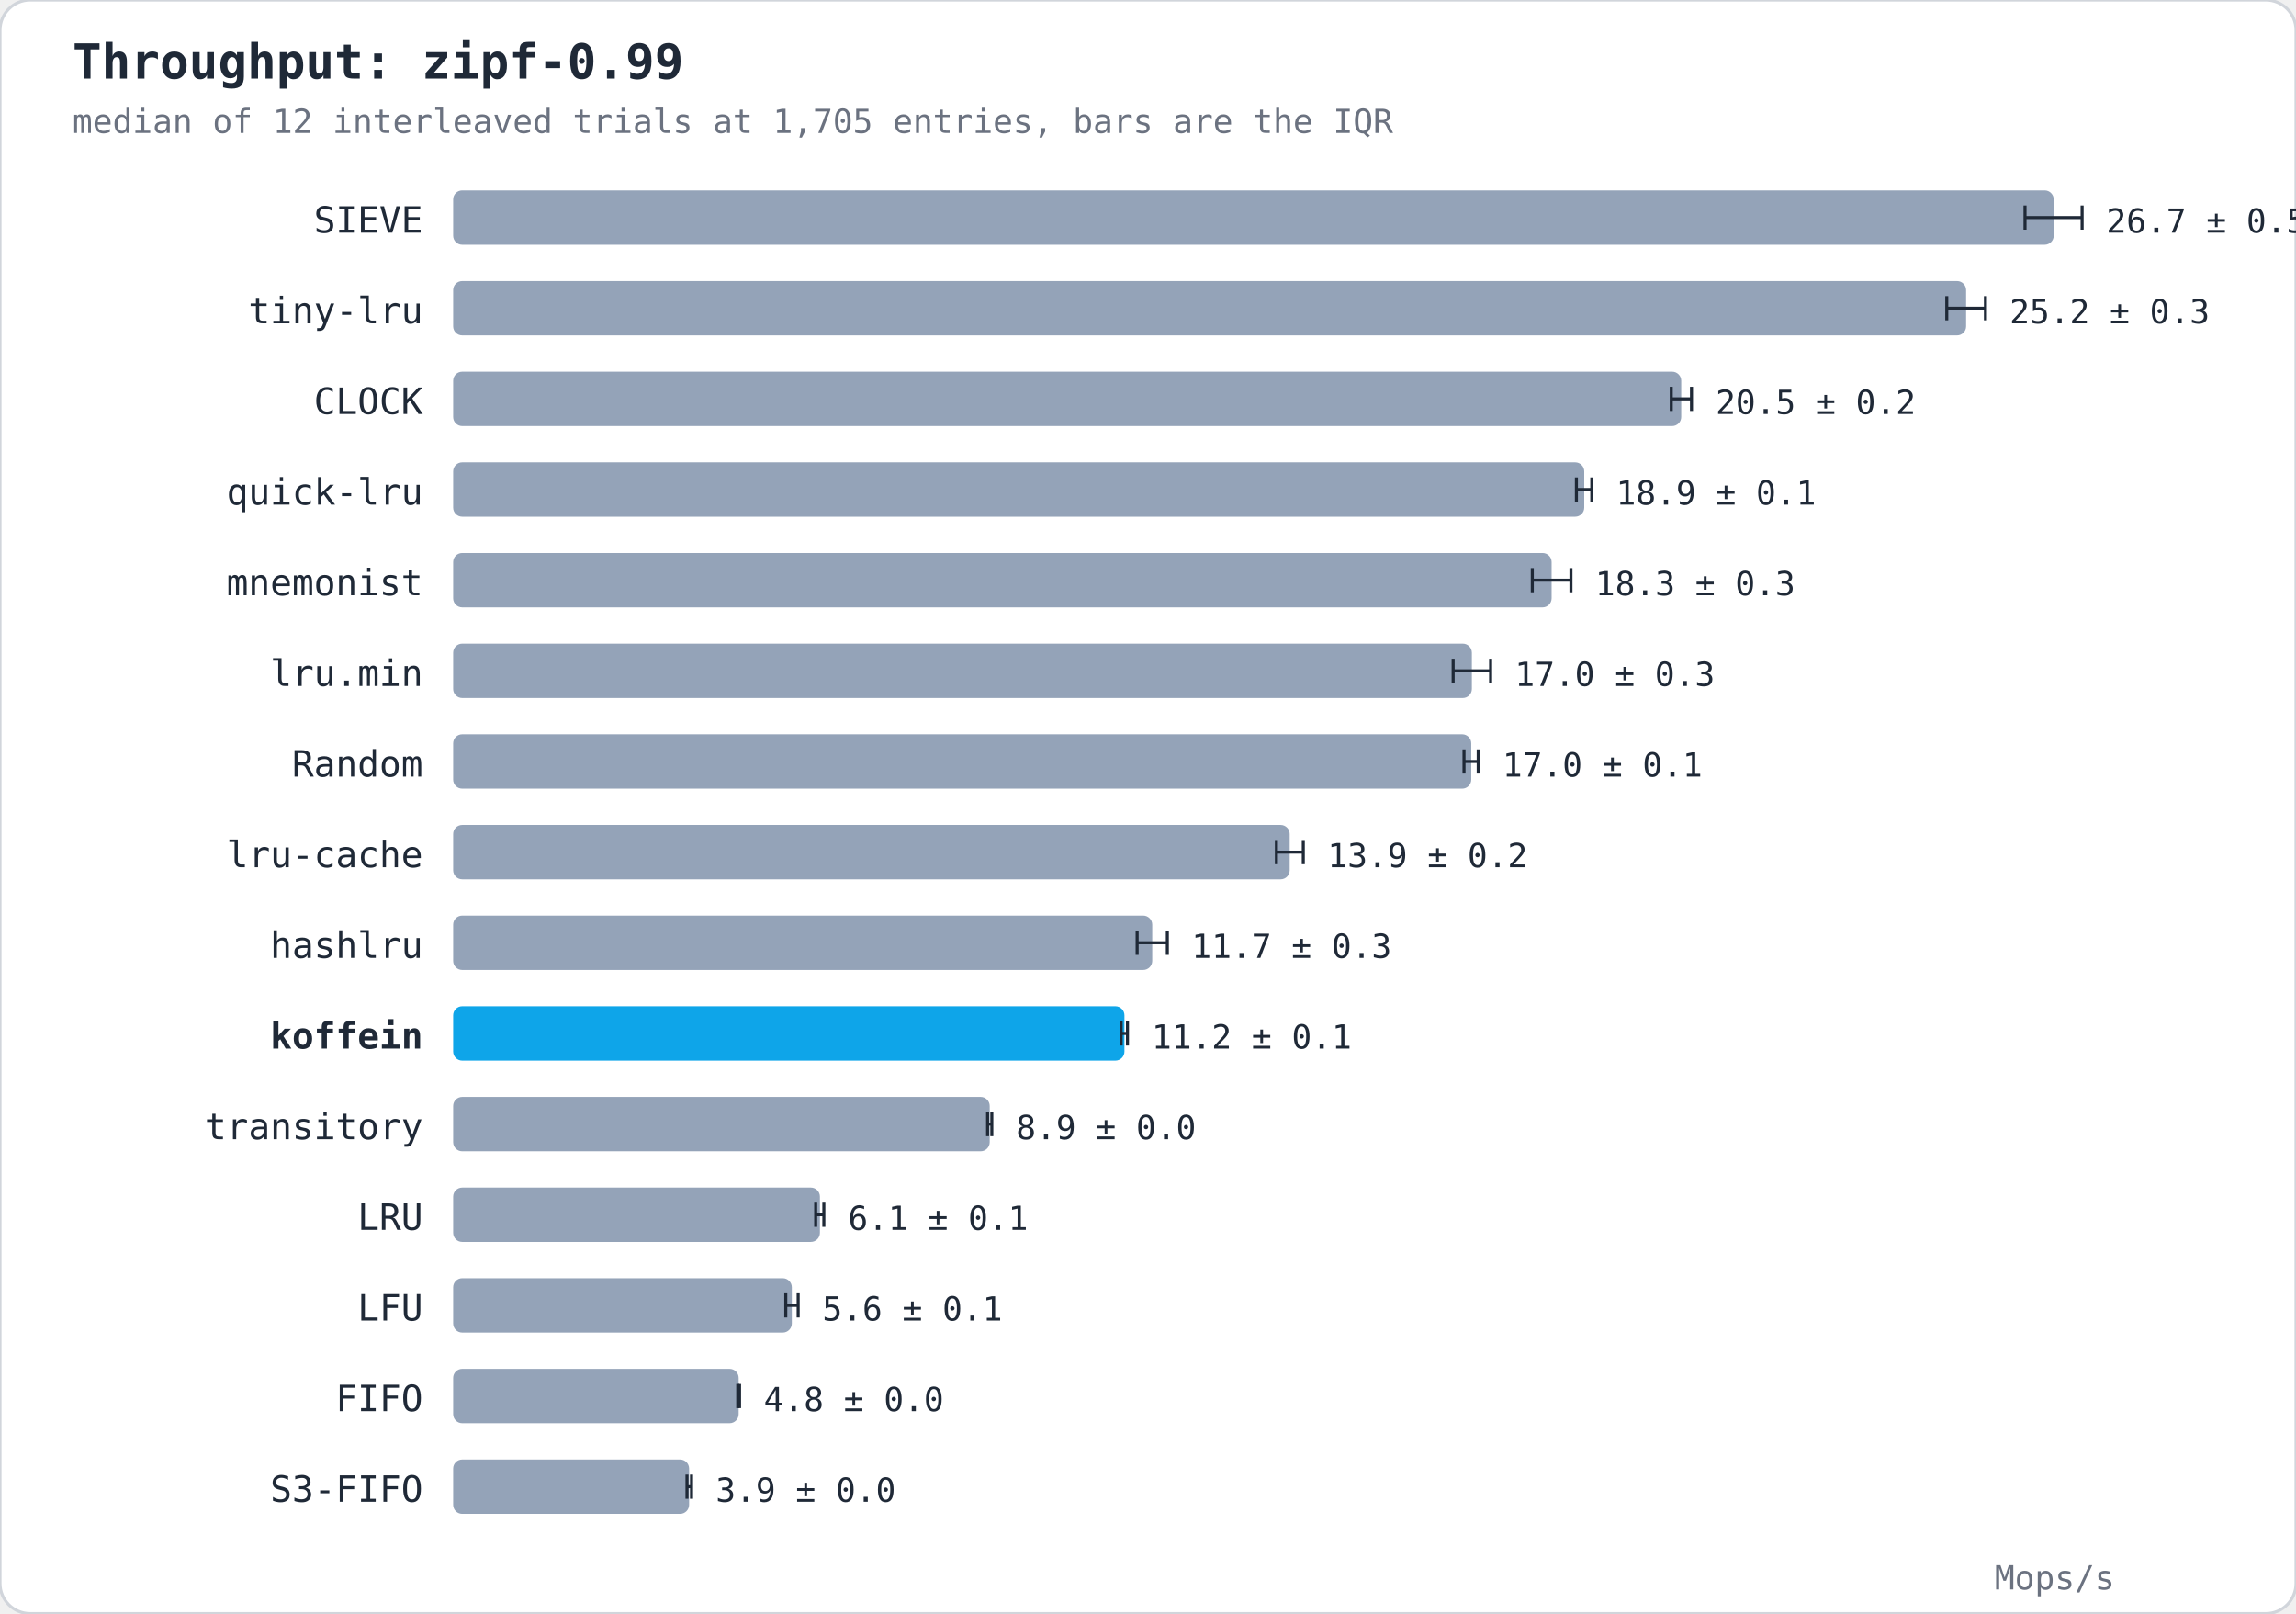
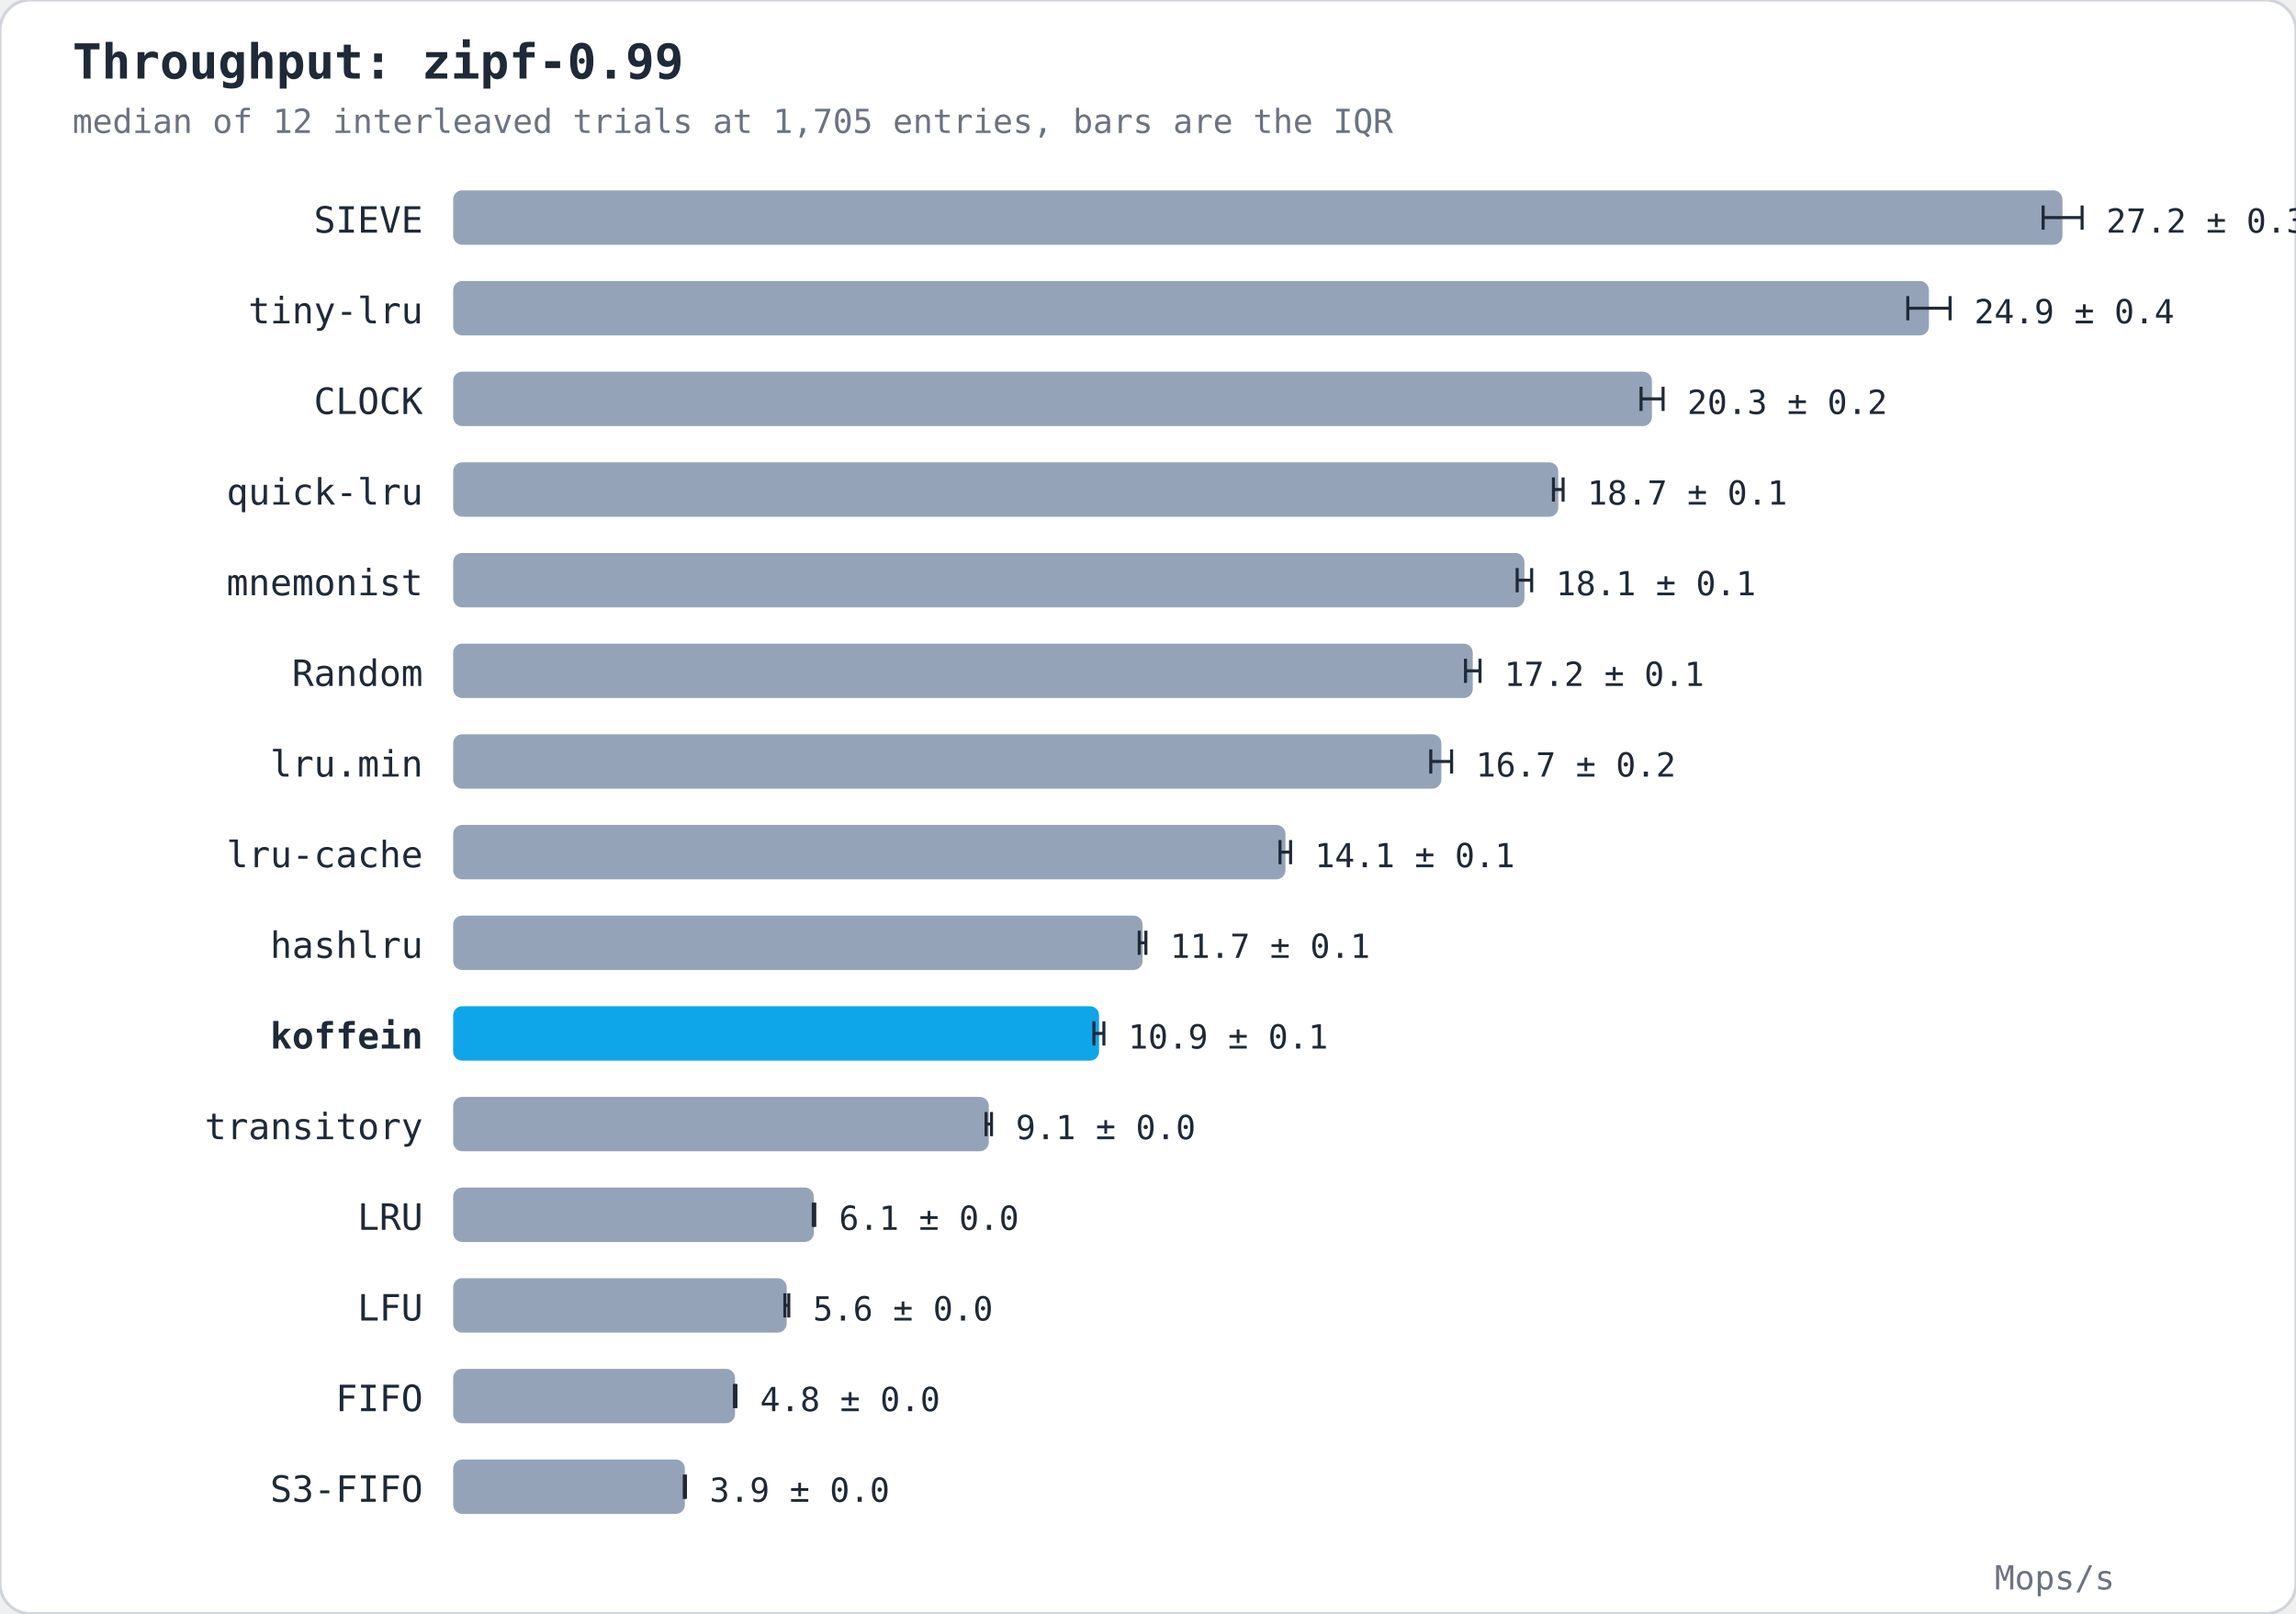
<svg xmlns="http://www.w3.org/2000/svg" viewBox="0 0 760 534" width="760" height="534" role="img">
  <rect x="0" y="0" width="760" height="534" rx="10" fill="#ffffff" stroke="#d1d5db" />
  <text x="24" y="26" font-family="ui-monospace,monospace" font-size="16" font-weight="700" fill="#1f2937">Throughput: zipf-0.99</text>
  <text x="24" y="44" font-family="ui-monospace,monospace" font-size="11" fill="#6b7280">median of 12 interleaved trials at 1,705 entries, bars are the IQR</text>
  <text x="140" y="77" text-anchor="end" font-family="ui-monospace,monospace" font-size="12" font-weight="400" fill="#1f2937">SIEVE</text>
-   <rect x="150" y="63" width="529.8" height="18" rx="3" fill="#94a3b8" />
-   <line x1="670.3" y1="72" x2="689.2" y2="72" stroke="#1f2937" stroke-width="1" />
-   <line x1="670.3" y1="68" x2="670.3" y2="76" stroke="#1f2937" stroke-width="1" />
+   <rect x="150" y="63" width="532.7" height="18" rx="3" fill="#94a3b8" />
+   <line x1="676.3" y1="72" x2="689.2" y2="72" stroke="#1f2937" stroke-width="1" />
+   <line x1="676.3" y1="68" x2="676.3" y2="76" stroke="#1f2937" stroke-width="1" />
  <line x1="689.2" y1="68" x2="689.2" y2="76" stroke="#1f2937" stroke-width="1" />
-   <text x="697.2" y="77" font-family="ui-monospace,monospace" font-size="11" fill="#1f2937">26.7 ± 0.5</text>
+   <text x="697.2" y="77" font-family="ui-monospace,monospace" font-size="11" fill="#1f2937">27.2 ± 0.3</text>
  <text x="140" y="107" text-anchor="end" font-family="ui-monospace,monospace" font-size="12" font-weight="400" fill="#1f2937">tiny-lru</text>
-   <rect x="150" y="93" width="500.8" height="18" rx="3" fill="#94a3b8" />
-   <line x1="644.4" y1="102" x2="657.2" y2="102" stroke="#1f2937" stroke-width="1" />
-   <line x1="644.4" y1="98" x2="644.4" y2="106" stroke="#1f2937" stroke-width="1" />
-   <line x1="657.2" y1="98" x2="657.2" y2="106" stroke="#1f2937" stroke-width="1" />
-   <text x="665.2" y="107" font-family="ui-monospace,monospace" font-size="11" fill="#1f2937">25.2 ± 0.3</text>
+   <rect x="150" y="93" width="488.5" height="18" rx="3" fill="#94a3b8" />
+   <line x1="631.5" y1="102" x2="645.5" y2="102" stroke="#1f2937" stroke-width="1" />
+   <line x1="631.5" y1="98" x2="631.5" y2="106" stroke="#1f2937" stroke-width="1" />
+   <line x1="645.5" y1="98" x2="645.5" y2="106" stroke="#1f2937" stroke-width="1" />
+   <text x="653.5" y="107" font-family="ui-monospace,monospace" font-size="11" fill="#1f2937">24.9 ± 0.4</text>
  <text x="140" y="137" text-anchor="end" font-family="ui-monospace,monospace" font-size="12" font-weight="400" fill="#1f2937">CLOCK</text>
-   <rect x="150" y="123" width="406.5" height="18" rx="3" fill="#94a3b8" />
-   <line x1="553.2" y1="132" x2="559.9" y2="132" stroke="#1f2937" stroke-width="1" />
-   <line x1="553.2" y1="128" x2="553.2" y2="136" stroke="#1f2937" stroke-width="1" />
-   <line x1="559.9" y1="128" x2="559.9" y2="136" stroke="#1f2937" stroke-width="1" />
-   <text x="567.9" y="137" font-family="ui-monospace,monospace" font-size="11" fill="#1f2937">20.5 ± 0.2</text>
+   <rect x="150" y="123" width="396.8" height="18" rx="3" fill="#94a3b8" />
+   <line x1="543.2" y1="132" x2="550.5" y2="132" stroke="#1f2937" stroke-width="1" />
+   <line x1="543.2" y1="128" x2="543.2" y2="136" stroke="#1f2937" stroke-width="1" />
+   <line x1="550.5" y1="128" x2="550.5" y2="136" stroke="#1f2937" stroke-width="1" />
+   <text x="558.5" y="137" font-family="ui-monospace,monospace" font-size="11" fill="#1f2937">20.3 ± 0.2</text>
  <text x="140" y="167" text-anchor="end" font-family="ui-monospace,monospace" font-size="12" font-weight="400" fill="#1f2937">quick-lru</text>
-   <rect x="150" y="153" width="374.4" height="18" rx="3" fill="#94a3b8" />
-   <line x1="521.8" y1="162" x2="526.9" y2="162" stroke="#1f2937" stroke-width="1" />
-   <line x1="521.8" y1="158" x2="521.8" y2="166" stroke="#1f2937" stroke-width="1" />
-   <line x1="526.9" y1="158" x2="526.9" y2="166" stroke="#1f2937" stroke-width="1" />
-   <text x="534.9" y="167" font-family="ui-monospace,monospace" font-size="11" fill="#1f2937">18.9 ± 0.1</text>
+   <rect x="150" y="153" width="365.8" height="18" rx="3" fill="#94a3b8" />
+   <line x1="514.2" y1="162" x2="517.4" y2="162" stroke="#1f2937" stroke-width="1" />
+   <line x1="514.2" y1="158" x2="514.2" y2="166" stroke="#1f2937" stroke-width="1" />
+   <line x1="517.4" y1="158" x2="517.4" y2="166" stroke="#1f2937" stroke-width="1" />
+   <text x="525.4" y="167" font-family="ui-monospace,monospace" font-size="11" fill="#1f2937">18.7 ± 0.1</text>
  <text x="140" y="197" text-anchor="end" font-family="ui-monospace,monospace" font-size="12" font-weight="400" fill="#1f2937">mnemonist</text>
-   <rect x="150" y="183" width="363.6" height="18" rx="3" fill="#94a3b8" />
-   <line x1="507.2" y1="192" x2="520.0" y2="192" stroke="#1f2937" stroke-width="1" />
-   <line x1="507.2" y1="188" x2="507.2" y2="196" stroke="#1f2937" stroke-width="1" />
-   <line x1="520.0" y1="188" x2="520.0" y2="196" stroke="#1f2937" stroke-width="1" />
-   <text x="528.0" y="197" font-family="ui-monospace,monospace" font-size="11" fill="#1f2937">18.3 ± 0.3</text>
-   <text x="140" y="227" text-anchor="end" font-family="ui-monospace,monospace" font-size="12" font-weight="400" fill="#1f2937">lru.min</text>
-   <rect x="150" y="213" width="337.2" height="18" rx="3" fill="#94a3b8" />
-   <line x1="481.0" y1="222" x2="493.4" y2="222" stroke="#1f2937" stroke-width="1" />
-   <line x1="481.0" y1="218" x2="481.0" y2="226" stroke="#1f2937" stroke-width="1" />
-   <line x1="493.4" y1="218" x2="493.4" y2="226" stroke="#1f2937" stroke-width="1" />
-   <text x="501.4" y="227" font-family="ui-monospace,monospace" font-size="11" fill="#1f2937">17.0 ± 0.3</text>
-   <text x="140" y="257" text-anchor="end" font-family="ui-monospace,monospace" font-size="12" font-weight="400" fill="#1f2937">Random</text>
-   <rect x="150" y="243" width="337.0" height="18" rx="3" fill="#94a3b8" />
-   <line x1="484.6" y1="252" x2="489.3" y2="252" stroke="#1f2937" stroke-width="1" />
-   <line x1="484.6" y1="248" x2="484.6" y2="256" stroke="#1f2937" stroke-width="1" />
-   <line x1="489.3" y1="248" x2="489.3" y2="256" stroke="#1f2937" stroke-width="1" />
-   <text x="497.3" y="257" font-family="ui-monospace,monospace" font-size="11" fill="#1f2937">17.0 ± 0.1</text>
+   <rect x="150" y="183" width="354.6" height="18" rx="3" fill="#94a3b8" />
+   <line x1="502.2" y1="192" x2="507.0" y2="192" stroke="#1f2937" stroke-width="1" />
+   <line x1="502.2" y1="188" x2="502.2" y2="196" stroke="#1f2937" stroke-width="1" />
+   <line x1="507.0" y1="188" x2="507.0" y2="196" stroke="#1f2937" stroke-width="1" />
+   <text x="515.0" y="197" font-family="ui-monospace,monospace" font-size="11" fill="#1f2937">18.1 ± 0.1</text>
+   <text x="140" y="227" text-anchor="end" font-family="ui-monospace,monospace" font-size="12" font-weight="400" fill="#1f2937">Random</text>
+   <rect x="150" y="213" width="337.5" height="18" rx="3" fill="#94a3b8" />
+   <line x1="485.1" y1="222" x2="489.9" y2="222" stroke="#1f2937" stroke-width="1" />
+   <line x1="485.1" y1="218" x2="485.1" y2="226" stroke="#1f2937" stroke-width="1" />
+   <line x1="489.9" y1="218" x2="489.9" y2="226" stroke="#1f2937" stroke-width="1" />
+   <text x="497.9" y="227" font-family="ui-monospace,monospace" font-size="11" fill="#1f2937">17.2 ± 0.1</text>
+   <text x="140" y="257" text-anchor="end" font-family="ui-monospace,monospace" font-size="12" font-weight="400" fill="#1f2937">lru.min</text>
+   <rect x="150" y="243" width="327.1" height="18" rx="3" fill="#94a3b8" />
+   <line x1="473.6" y1="252" x2="480.5" y2="252" stroke="#1f2937" stroke-width="1" />
+   <line x1="473.6" y1="248" x2="473.6" y2="256" stroke="#1f2937" stroke-width="1" />
+   <line x1="480.5" y1="248" x2="480.5" y2="256" stroke="#1f2937" stroke-width="1" />
+   <text x="488.5" y="257" font-family="ui-monospace,monospace" font-size="11" fill="#1f2937">16.7 ± 0.2</text>
  <text x="140" y="287" text-anchor="end" font-family="ui-monospace,monospace" font-size="12" font-weight="400" fill="#1f2937">lru-cache</text>
-   <rect x="150" y="273" width="276.9" height="18" rx="3" fill="#94a3b8" />
-   <line x1="422.5" y1="282" x2="431.4" y2="282" stroke="#1f2937" stroke-width="1" />
-   <line x1="422.5" y1="278" x2="422.5" y2="286" stroke="#1f2937" stroke-width="1" />
-   <line x1="431.4" y1="278" x2="431.4" y2="286" stroke="#1f2937" stroke-width="1" />
-   <text x="439.4" y="287" font-family="ui-monospace,monospace" font-size="11" fill="#1f2937">13.9 ± 0.2</text>
+   <rect x="150" y="273" width="275.5" height="18" rx="3" fill="#94a3b8" />
+   <line x1="423.7" y1="282" x2="427.2" y2="282" stroke="#1f2937" stroke-width="1" />
+   <line x1="423.7" y1="278" x2="423.7" y2="286" stroke="#1f2937" stroke-width="1" />
+   <line x1="427.2" y1="278" x2="427.2" y2="286" stroke="#1f2937" stroke-width="1" />
+   <text x="435.2" y="287" font-family="ui-monospace,monospace" font-size="11" fill="#1f2937">14.1 ± 0.1</text>
  <text x="140" y="317" text-anchor="end" font-family="ui-monospace,monospace" font-size="12" font-weight="400" fill="#1f2937">hashlru</text>
-   <rect x="150" y="303" width="231.4" height="18" rx="3" fill="#94a3b8" />
-   <line x1="376.4" y1="312" x2="386.4" y2="312" stroke="#1f2937" stroke-width="1" />
-   <line x1="376.4" y1="308" x2="376.4" y2="316" stroke="#1f2937" stroke-width="1" />
-   <line x1="386.4" y1="308" x2="386.4" y2="316" stroke="#1f2937" stroke-width="1" />
-   <text x="394.4" y="317" font-family="ui-monospace,monospace" font-size="11" fill="#1f2937">11.7 ± 0.3</text>
+   <rect x="150" y="303" width="228.2" height="18" rx="3" fill="#94a3b8" />
+   <line x1="377.1" y1="312" x2="379.3" y2="312" stroke="#1f2937" stroke-width="1" />
+   <line x1="377.1" y1="308" x2="377.1" y2="316" stroke="#1f2937" stroke-width="1" />
+   <line x1="379.3" y1="308" x2="379.3" y2="316" stroke="#1f2937" stroke-width="1" />
+   <text x="387.3" y="317" font-family="ui-monospace,monospace" font-size="11" fill="#1f2937">11.7 ± 0.1</text>
  <text x="140" y="347" text-anchor="end" font-family="ui-monospace,monospace" font-size="12" font-weight="700" fill="#1f2937">koffein</text>
-   <rect x="150" y="333" width="222.2" height="18" rx="3" fill="#0ea5e9" />
-   <line x1="371.1" y1="342" x2="373.2" y2="342" stroke="#1f2937" stroke-width="1" />
-   <line x1="371.1" y1="338" x2="371.1" y2="346" stroke="#1f2937" stroke-width="1" />
-   <line x1="373.2" y1="338" x2="373.2" y2="346" stroke="#1f2937" stroke-width="1" />
-   <text x="381.2" y="347" font-family="ui-monospace,monospace" font-size="11" fill="#1f2937">11.2 ± 0.1</text>
+   <rect x="150" y="333" width="213.8" height="18" rx="3" fill="#0ea5e9" />
+   <line x1="362.1" y1="342" x2="365.4" y2="342" stroke="#1f2937" stroke-width="1" />
+   <line x1="362.1" y1="338" x2="362.1" y2="346" stroke="#1f2937" stroke-width="1" />
+   <line x1="365.4" y1="338" x2="365.4" y2="346" stroke="#1f2937" stroke-width="1" />
+   <text x="373.4" y="347" font-family="ui-monospace,monospace" font-size="11" fill="#1f2937">10.9 ± 0.1</text>
  <text x="140" y="377" text-anchor="end" font-family="ui-monospace,monospace" font-size="12" font-weight="400" fill="#1f2937">transitory</text>
-   <rect x="150" y="363" width="177.6" height="18" rx="3" fill="#94a3b8" />
-   <line x1="326.9" y1="372" x2="328.3" y2="372" stroke="#1f2937" stroke-width="1" />
-   <line x1="326.9" y1="368" x2="326.9" y2="376" stroke="#1f2937" stroke-width="1" />
-   <line x1="328.3" y1="368" x2="328.3" y2="376" stroke="#1f2937" stroke-width="1" />
-   <text x="336.3" y="377" font-family="ui-monospace,monospace" font-size="11" fill="#1f2937">8.9 ± 0.0</text>
+   <rect x="150" y="363" width="177.3" height="18" rx="3" fill="#94a3b8" />
+   <line x1="326.4" y1="372" x2="328.2" y2="372" stroke="#1f2937" stroke-width="1" />
+   <line x1="326.4" y1="368" x2="326.4" y2="376" stroke="#1f2937" stroke-width="1" />
+   <line x1="328.2" y1="368" x2="328.2" y2="376" stroke="#1f2937" stroke-width="1" />
+   <text x="336.2" y="377" font-family="ui-monospace,monospace" font-size="11" fill="#1f2937">9.1 ± 0.0</text>
  <text x="140" y="407" text-anchor="end" font-family="ui-monospace,monospace" font-size="12" font-weight="400" fill="#1f2937">LRU</text>
-   <rect x="150" y="393" width="121.4" height="18" rx="3" fill="#94a3b8" />
-   <line x1="270.0" y1="402" x2="272.7" y2="402" stroke="#1f2937" stroke-width="1" />
-   <line x1="270.0" y1="398" x2="270.0" y2="406" stroke="#1f2937" stroke-width="1" />
-   <line x1="272.7" y1="398" x2="272.7" y2="406" stroke="#1f2937" stroke-width="1" />
-   <text x="280.7" y="407" font-family="ui-monospace,monospace" font-size="11" fill="#1f2937">6.1 ± 0.1</text>
+   <rect x="150" y="393" width="119.4" height="18" rx="3" fill="#94a3b8" />
+   <line x1="269.2" y1="402" x2="269.7" y2="402" stroke="#1f2937" stroke-width="1" />
+   <line x1="269.2" y1="398" x2="269.2" y2="406" stroke="#1f2937" stroke-width="1" />
+   <line x1="269.7" y1="398" x2="269.7" y2="406" stroke="#1f2937" stroke-width="1" />
+   <text x="277.7" y="407" font-family="ui-monospace,monospace" font-size="11" fill="#1f2937">6.1 ± 0.0</text>
  <text x="140" y="437" text-anchor="end" font-family="ui-monospace,monospace" font-size="12" font-weight="400" fill="#1f2937">LFU</text>
-   <rect x="150" y="423" width="112.1" height="18" rx="3" fill="#94a3b8" />
-   <line x1="260.1" y1="432" x2="264.2" y2="432" stroke="#1f2937" stroke-width="1" />
-   <line x1="260.1" y1="428" x2="260.1" y2="436" stroke="#1f2937" stroke-width="1" />
-   <line x1="264.2" y1="428" x2="264.2" y2="436" stroke="#1f2937" stroke-width="1" />
-   <text x="272.2" y="437" font-family="ui-monospace,monospace" font-size="11" fill="#1f2937">5.6 ± 0.1</text>
+   <rect x="150" y="423" width="110.4" height="18" rx="3" fill="#94a3b8" />
+   <line x1="259.8" y1="432" x2="261.1" y2="432" stroke="#1f2937" stroke-width="1" />
+   <line x1="259.8" y1="428" x2="259.8" y2="436" stroke="#1f2937" stroke-width="1" />
+   <line x1="261.1" y1="428" x2="261.1" y2="436" stroke="#1f2937" stroke-width="1" />
+   <text x="269.1" y="437" font-family="ui-monospace,monospace" font-size="11" fill="#1f2937">5.6 ± 0.0</text>
  <text x="140" y="467" text-anchor="end" font-family="ui-monospace,monospace" font-size="12" font-weight="400" fill="#1f2937">FIFO</text>
-   <rect x="150" y="453" width="94.5" height="18" rx="3" fill="#94a3b8" />
-   <line x1="244.2" y1="462" x2="244.8" y2="462" stroke="#1f2937" stroke-width="1" />
-   <line x1="244.2" y1="458" x2="244.2" y2="466" stroke="#1f2937" stroke-width="1" />
-   <line x1="244.8" y1="458" x2="244.8" y2="466" stroke="#1f2937" stroke-width="1" />
-   <text x="252.8" y="467" font-family="ui-monospace,monospace" font-size="11" fill="#1f2937">4.8 ± 0.0</text>
+   <rect x="150" y="453" width="93.3" height="18" rx="3" fill="#94a3b8" />
+   <line x1="243.1" y1="462" x2="243.6" y2="462" stroke="#1f2937" stroke-width="1" />
+   <line x1="243.1" y1="458" x2="243.1" y2="466" stroke="#1f2937" stroke-width="1" />
+   <line x1="243.6" y1="458" x2="243.6" y2="466" stroke="#1f2937" stroke-width="1" />
+   <text x="251.6" y="467" font-family="ui-monospace,monospace" font-size="11" fill="#1f2937">4.8 ± 0.0</text>
  <text x="140" y="497" text-anchor="end" font-family="ui-monospace,monospace" font-size="12" font-weight="400" fill="#1f2937">S3-FIFO</text>
-   <rect x="150" y="483" width="78.1" height="18" rx="3" fill="#94a3b8" />
-   <line x1="227.4" y1="492" x2="228.9" y2="492" stroke="#1f2937" stroke-width="1" />
-   <line x1="227.4" y1="488" x2="227.4" y2="496" stroke="#1f2937" stroke-width="1" />
-   <line x1="228.9" y1="488" x2="228.9" y2="496" stroke="#1f2937" stroke-width="1" />
-   <text x="236.9" y="497" font-family="ui-monospace,monospace" font-size="11" fill="#1f2937">3.9 ± 0.0</text>
+   <rect x="150" y="483" width="76.7" height="18" rx="3" fill="#94a3b8" />
+   <line x1="226.5" y1="492" x2="226.9" y2="492" stroke="#1f2937" stroke-width="1" />
+   <line x1="226.5" y1="488" x2="226.5" y2="496" stroke="#1f2937" stroke-width="1" />
+   <line x1="226.9" y1="488" x2="226.9" y2="496" stroke="#1f2937" stroke-width="1" />
+   <text x="234.9" y="497" font-family="ui-monospace,monospace" font-size="11" fill="#1f2937">3.9 ± 0.0</text>
  <text x="700" y="526" text-anchor="end" font-family="ui-monospace,monospace" font-size="11" fill="#6b7280">Mops/s</text>
</svg>
